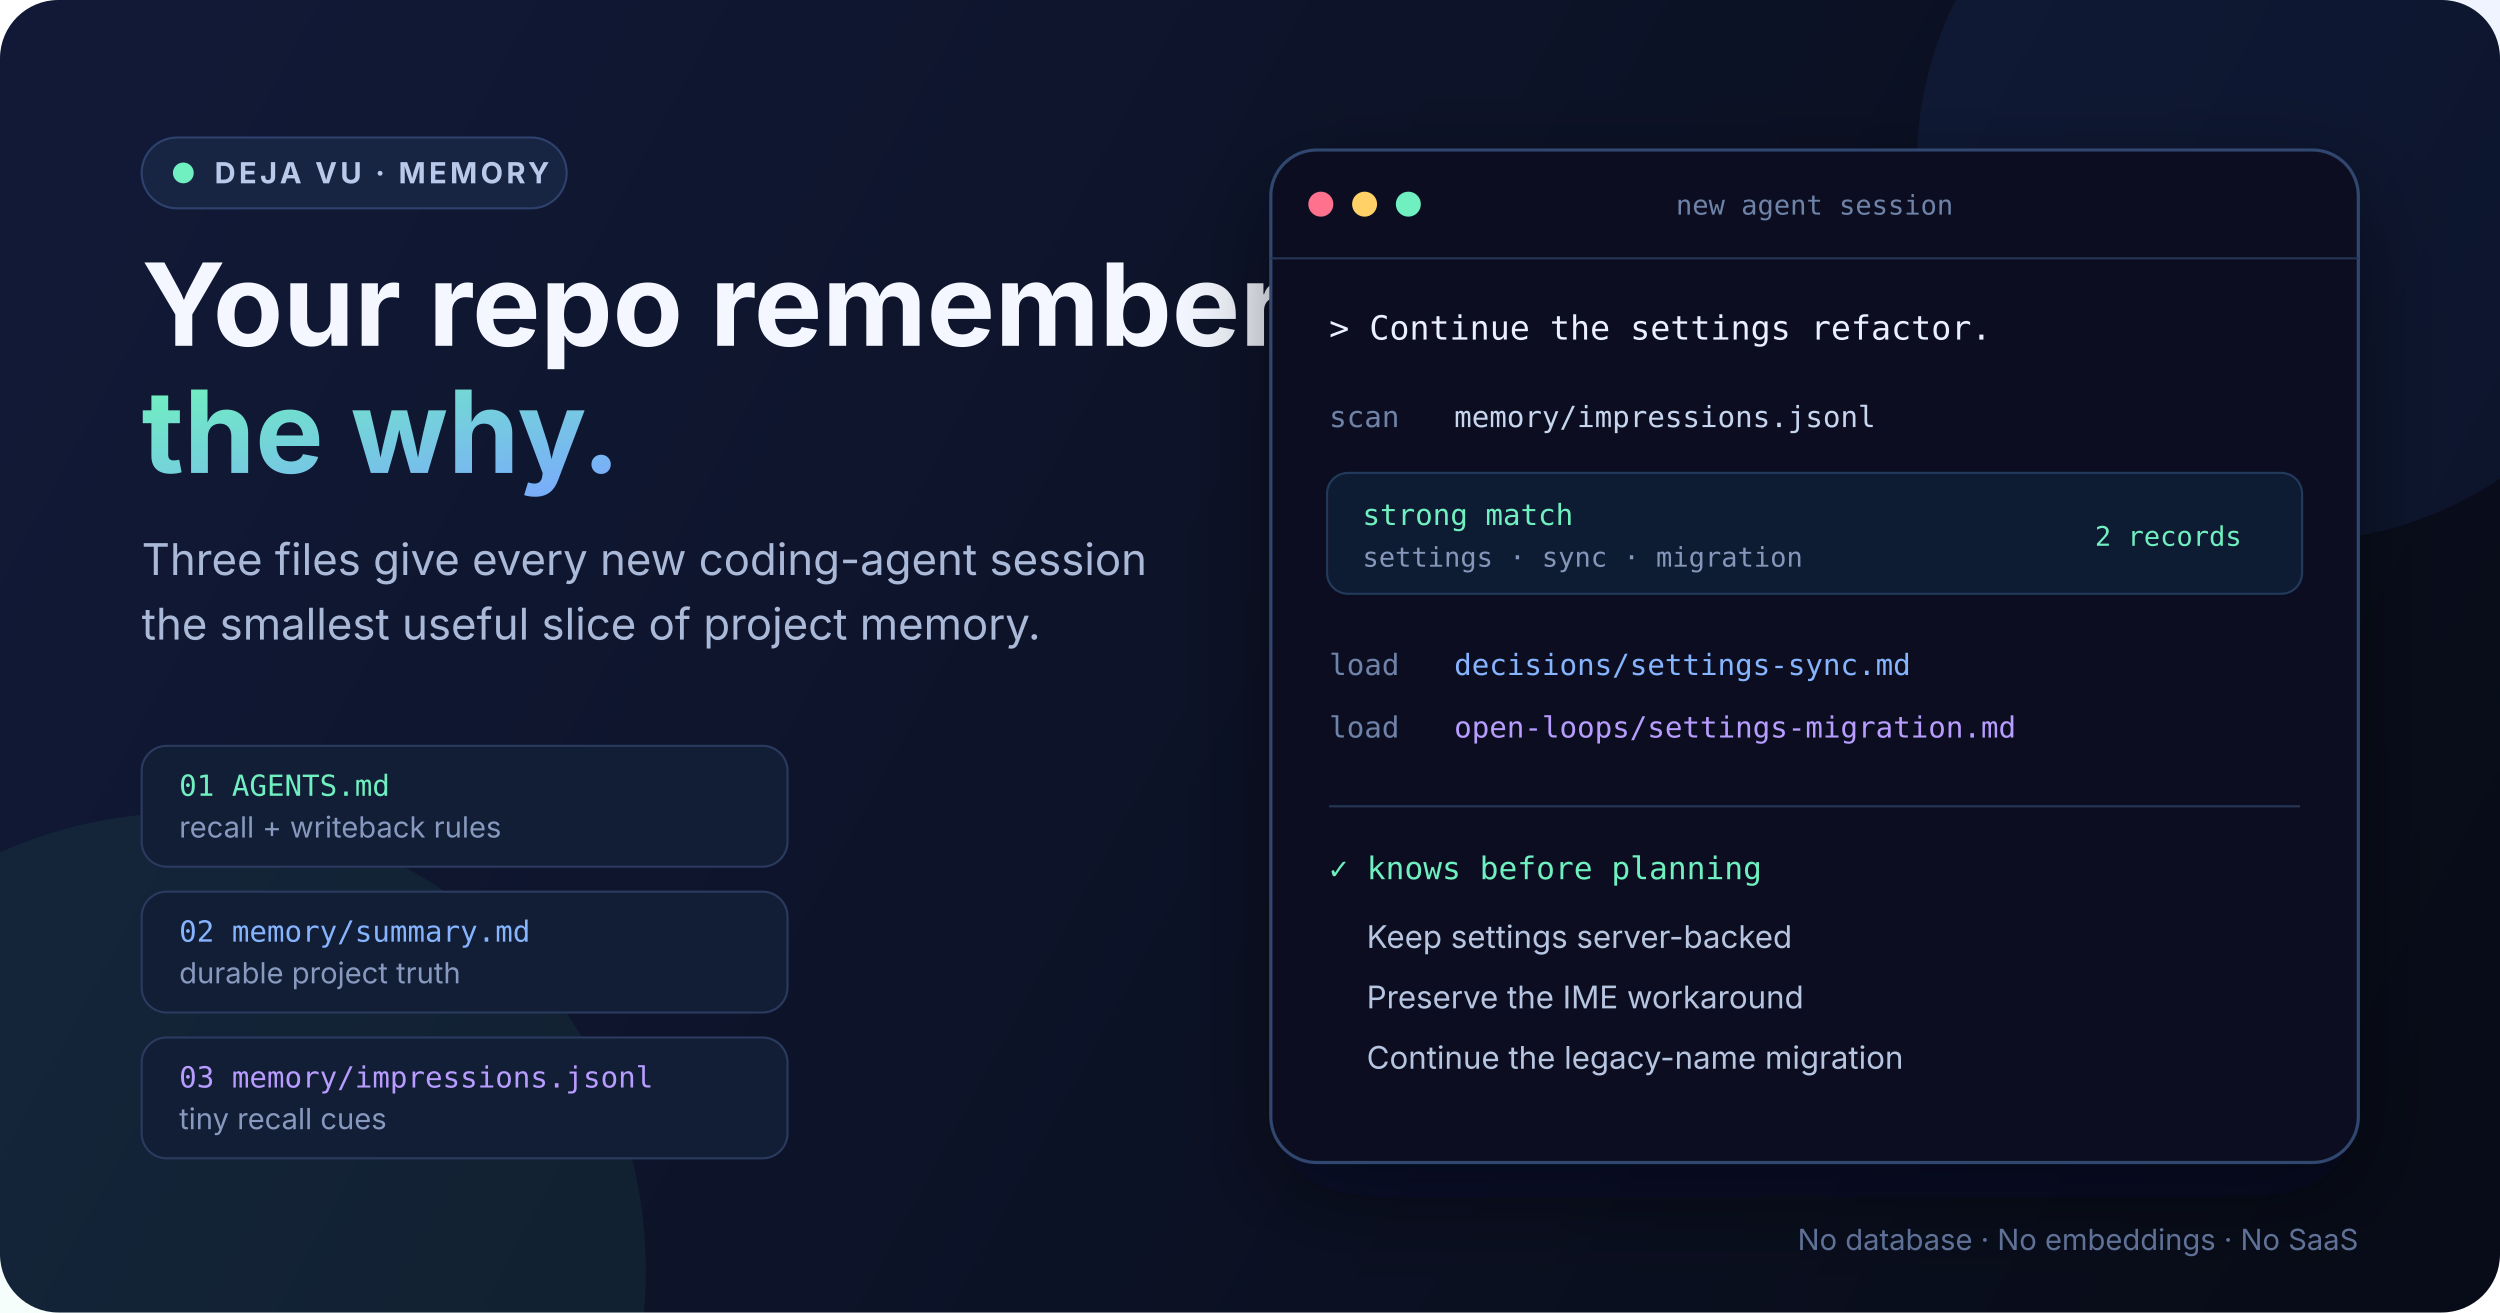
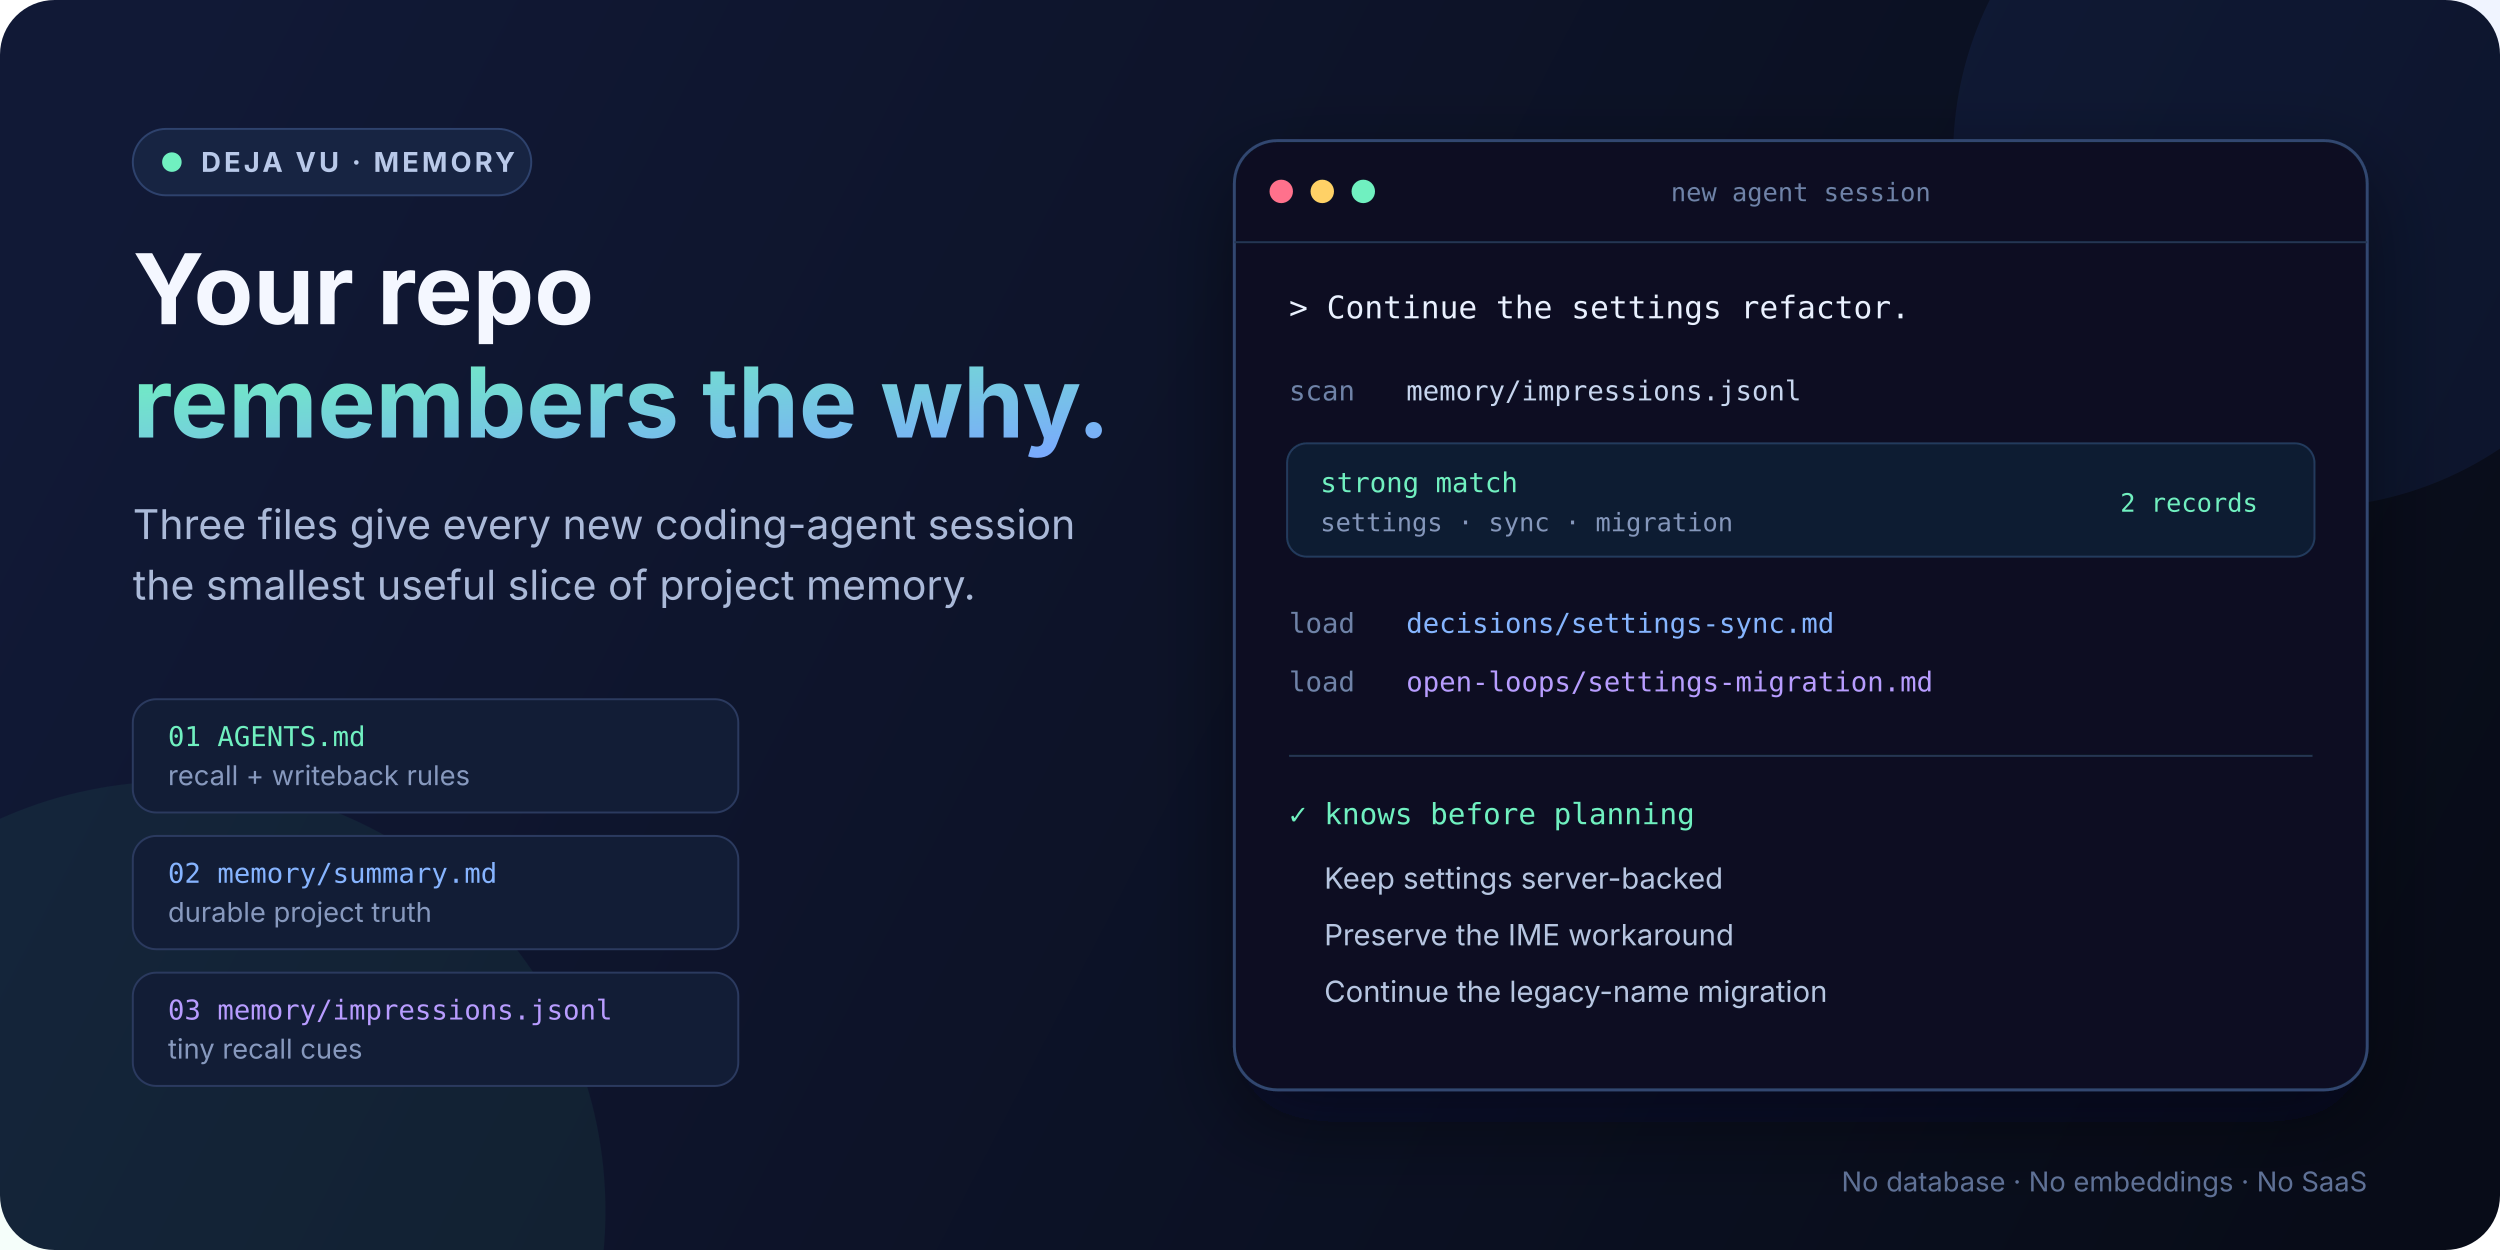
- <svg xmlns="http://www.w3.org/2000/svg" width="1200" height="630" viewBox="0 0 1200 630" role="img" aria-labelledby="title desc">
+ <svg xmlns="http://www.w3.org/2000/svg" width="1280" height="640" viewBox="0 0 1280 640" role="img" aria-labelledby="title desc">
  <defs>
-     <linearGradient id="background" x1="80" y1="40" x2="1120" y2="610" gradientUnits="userSpaceOnUse">
+     <linearGradient id="background" x1="80" y1="40" x2="1200" y2="620" gradientUnits="userSpaceOnUse">
      <stop stop-color="#111936" />
      <stop offset="1" stop-color="#080C18" />
    </linearGradient>
    <linearGradient id="accent" x1="0" y1="0" x2="1" y2="1">
      <stop stop-color="#70F0C0" />
      <stop offset="1" stop-color="#7AA7FF" />
    </linearGradient>
    <filter id="shadow" x="-20%" y="-20%" width="140%" height="160%">
      <feDropShadow dx="0" dy="16" stdDeviation="22" flood-color="#000814" flood-opacity="0.45" />
    </filter>
  </defs>
-   <rect width="1200" height="630" rx="28" fill="url(#background)" />
-   <circle cx="1100" cy="80" r="180" fill="#4678FF" opacity="0.08" />
-   <circle cx="90" cy="610" r="220" fill="#4DE6B1" opacity="0.06" />
+   <rect width="1280" height="640" rx="28" fill="url(#background)" />
+   <circle cx="1180" cy="80" r="180" fill="#4678FF" opacity="0.08" />
+   <circle cx="90" cy="620" r="220" fill="#4DE6B1" opacity="0.06" />
  <g transform="translate(68 66)">
    <rect width="204" height="34" rx="17" fill="#172442" stroke="#2E426D" />
    <circle cx="20" cy="17" r="5" fill="#70F0C0" />
    <text x="35" y="22" fill="#B9C9E9" font-family="Segoe UI, Inter, Arial, sans-serif" font-size="14" font-weight="700" letter-spacing="1.6">DEJA VU · MEMORY</text>
-     <text x="0" y="100" fill="#F4F7FF" font-family="Segoe UI, Inter, Arial, sans-serif" font-size="55" font-weight="750">Your repo remembers</text>
-     <text x="0" y="161" fill="url(#accent)" font-family="Segoe UI, Inter, Arial, sans-serif" font-size="55" font-weight="750">the why.</text>
+     <text x="0" y="100" fill="#F4F7FF" font-family="Segoe UI, Inter, Arial, sans-serif" font-size="50" font-weight="750">Your repo</text>
+     <text x="0" y="158" fill="url(#accent)" font-family="Segoe UI, Inter, Arial, sans-serif" font-size="50" font-weight="750">remembers the why.</text>
    <text x="0" y="210" fill="#AAB9D8" font-family="Segoe UI, Inter, Arial, sans-serif" font-size="21">Three files give every new coding-agent session</text>
    <text x="0" y="241" fill="#AAB9D8" font-family="Segoe UI, Inter, Arial, sans-serif" font-size="21">the smallest useful slice of project memory.</text>
    <g transform="translate(0 292)">
      <rect width="310" height="58" rx="12" fill="#121D36" stroke="#2B3A5F" />
      <text x="18" y="24" fill="#70F0C0" font-family="Consolas, SFMono-Regular, monospace" font-size="14">01  AGENTS.md</text>
      <text x="18" y="44" fill="#8799BE" font-family="Segoe UI, Inter, Arial, sans-serif" font-size="14">recall + writeback rules</text>
      <rect y="70" width="310" height="58" rx="12" fill="#121D36" stroke="#2B3A5F" />
      <text x="18" y="94" fill="#86B4FF" font-family="Consolas, SFMono-Regular, monospace" font-size="14">02  memory/summary.md</text>
      <text x="18" y="114" fill="#8799BE" font-family="Segoe UI, Inter, Arial, sans-serif" font-size="14">durable project truth</text>
      <rect y="140" width="310" height="58" rx="12" fill="#121D36" stroke="#2B3A5F" />
      <text x="18" y="164" fill="#B89CFF" font-family="Consolas, SFMono-Regular, monospace" font-size="14">03  memory/impressions.jsonl</text>
      <text x="18" y="184" fill="#8799BE" font-family="Segoe UI, Inter, Arial, sans-serif" font-size="14">tiny recall cues</text>
    </g>
  </g>
-   <g transform="translate(610 72)" filter="url(#shadow)">
-     <rect width="522" height="486" rx="22" fill="#0B1122" stroke="#30466F" stroke-width="1.5" />
-     <path d="M0 52H522" stroke="#253653" />
+   <g transform="translate(632 72)" filter="url(#shadow)">
+     <rect width="580" height="486" rx="22" fill="#0B1122" stroke="#30466F" stroke-width="1.5" />
+     <path d="M0 52H580" stroke="#253653" />
    <circle cx="24" cy="26" r="6" fill="#FF718C" />
    <circle cx="45" cy="26" r="6" fill="#FFD166" />
    <circle cx="66" cy="26" r="6" fill="#70F0C0" />
-     <text x="261" y="31" text-anchor="middle" fill="#6F82A8" font-family="Consolas, SFMono-Regular, monospace" font-size="13">new agent session</text>
+     <text x="290" y="31" text-anchor="middle" fill="#6F82A8" font-family="Consolas, SFMono-Regular, monospace" font-size="13">new agent session</text>
    <text x="28" y="91" fill="#EAF0FF" font-family="Consolas, SFMono-Regular, monospace" font-size="16">&gt; Continue the settings refactor.</text>
    <text x="28" y="133" fill="#6F82A8" font-family="Consolas, SFMono-Regular, monospace" font-size="14">scan</text>
    <text x="88" y="133" fill="#C8D5EF" font-family="Consolas, SFMono-Regular, monospace" font-size="14">memory/impressions.jsonl</text>
-     <rect x="27" y="155" width="468" height="58" rx="10" fill="#101C31" stroke="#243A5D" />
+     <rect x="27" y="155" width="526" height="58" rx="10" fill="#101C31" stroke="#243A5D" />
    <text x="44" y="180" fill="#70F0C0" font-family="Consolas, SFMono-Regular, monospace" font-size="14">strong match</text>
    <text x="44" y="200" fill="#8497BB" font-family="Consolas, SFMono-Regular, monospace" font-size="13">settings · sync · migration</text>
-     <text x="466" y="190" text-anchor="end" fill="#70F0C0" font-family="Consolas, SFMono-Regular, monospace" font-size="13">2 records</text>
+     <text x="524" y="190" text-anchor="end" fill="#70F0C0" font-family="Consolas, SFMono-Regular, monospace" font-size="13">2 records</text>
    <text x="28" y="252" fill="#6F82A8" font-family="Consolas, SFMono-Regular, monospace" font-size="14">load</text>
    <text x="88" y="252" fill="#86B4FF" font-family="Consolas, SFMono-Regular, monospace" font-size="14">decisions/settings-sync.md</text>
    <text x="28" y="282" fill="#6F82A8" font-family="Consolas, SFMono-Regular, monospace" font-size="14">load</text>
    <text x="88" y="282" fill="#B89CFF" font-family="Consolas, SFMono-Regular, monospace" font-size="14">open-loops/settings-migration.md</text>
-     <path d="M28 315H494" stroke="#253653" />
+     <path d="M28 315H552" stroke="#253653" />
    <text x="28" y="350" fill="#70F0C0" font-family="Consolas, SFMono-Regular, monospace" font-size="15">✓ knows before planning</text>
    <text x="46" y="383" fill="#B7C5E1" font-family="Segoe UI, Inter, Arial, sans-serif" font-size="15">Keep settings server-backed</text>
    <text x="46" y="412" fill="#B7C5E1" font-family="Segoe UI, Inter, Arial, sans-serif" font-size="15">Preserve the IME workaround</text>
    <text x="46" y="441" fill="#B7C5E1" font-family="Segoe UI, Inter, Arial, sans-serif" font-size="15">Continue the legacy-name migration</text>
  </g>
-   <text x="1132" y="600" text-anchor="end" fill="#5F7196" font-family="Segoe UI, Inter, Arial, sans-serif" font-size="14">No database · No embeddings · No SaaS</text>
+   <text x="1212" y="610" text-anchor="end" fill="#5F7196" font-family="Segoe UI, Inter, Arial, sans-serif" font-size="14">No database · No embeddings · No SaaS</text>
</svg>
